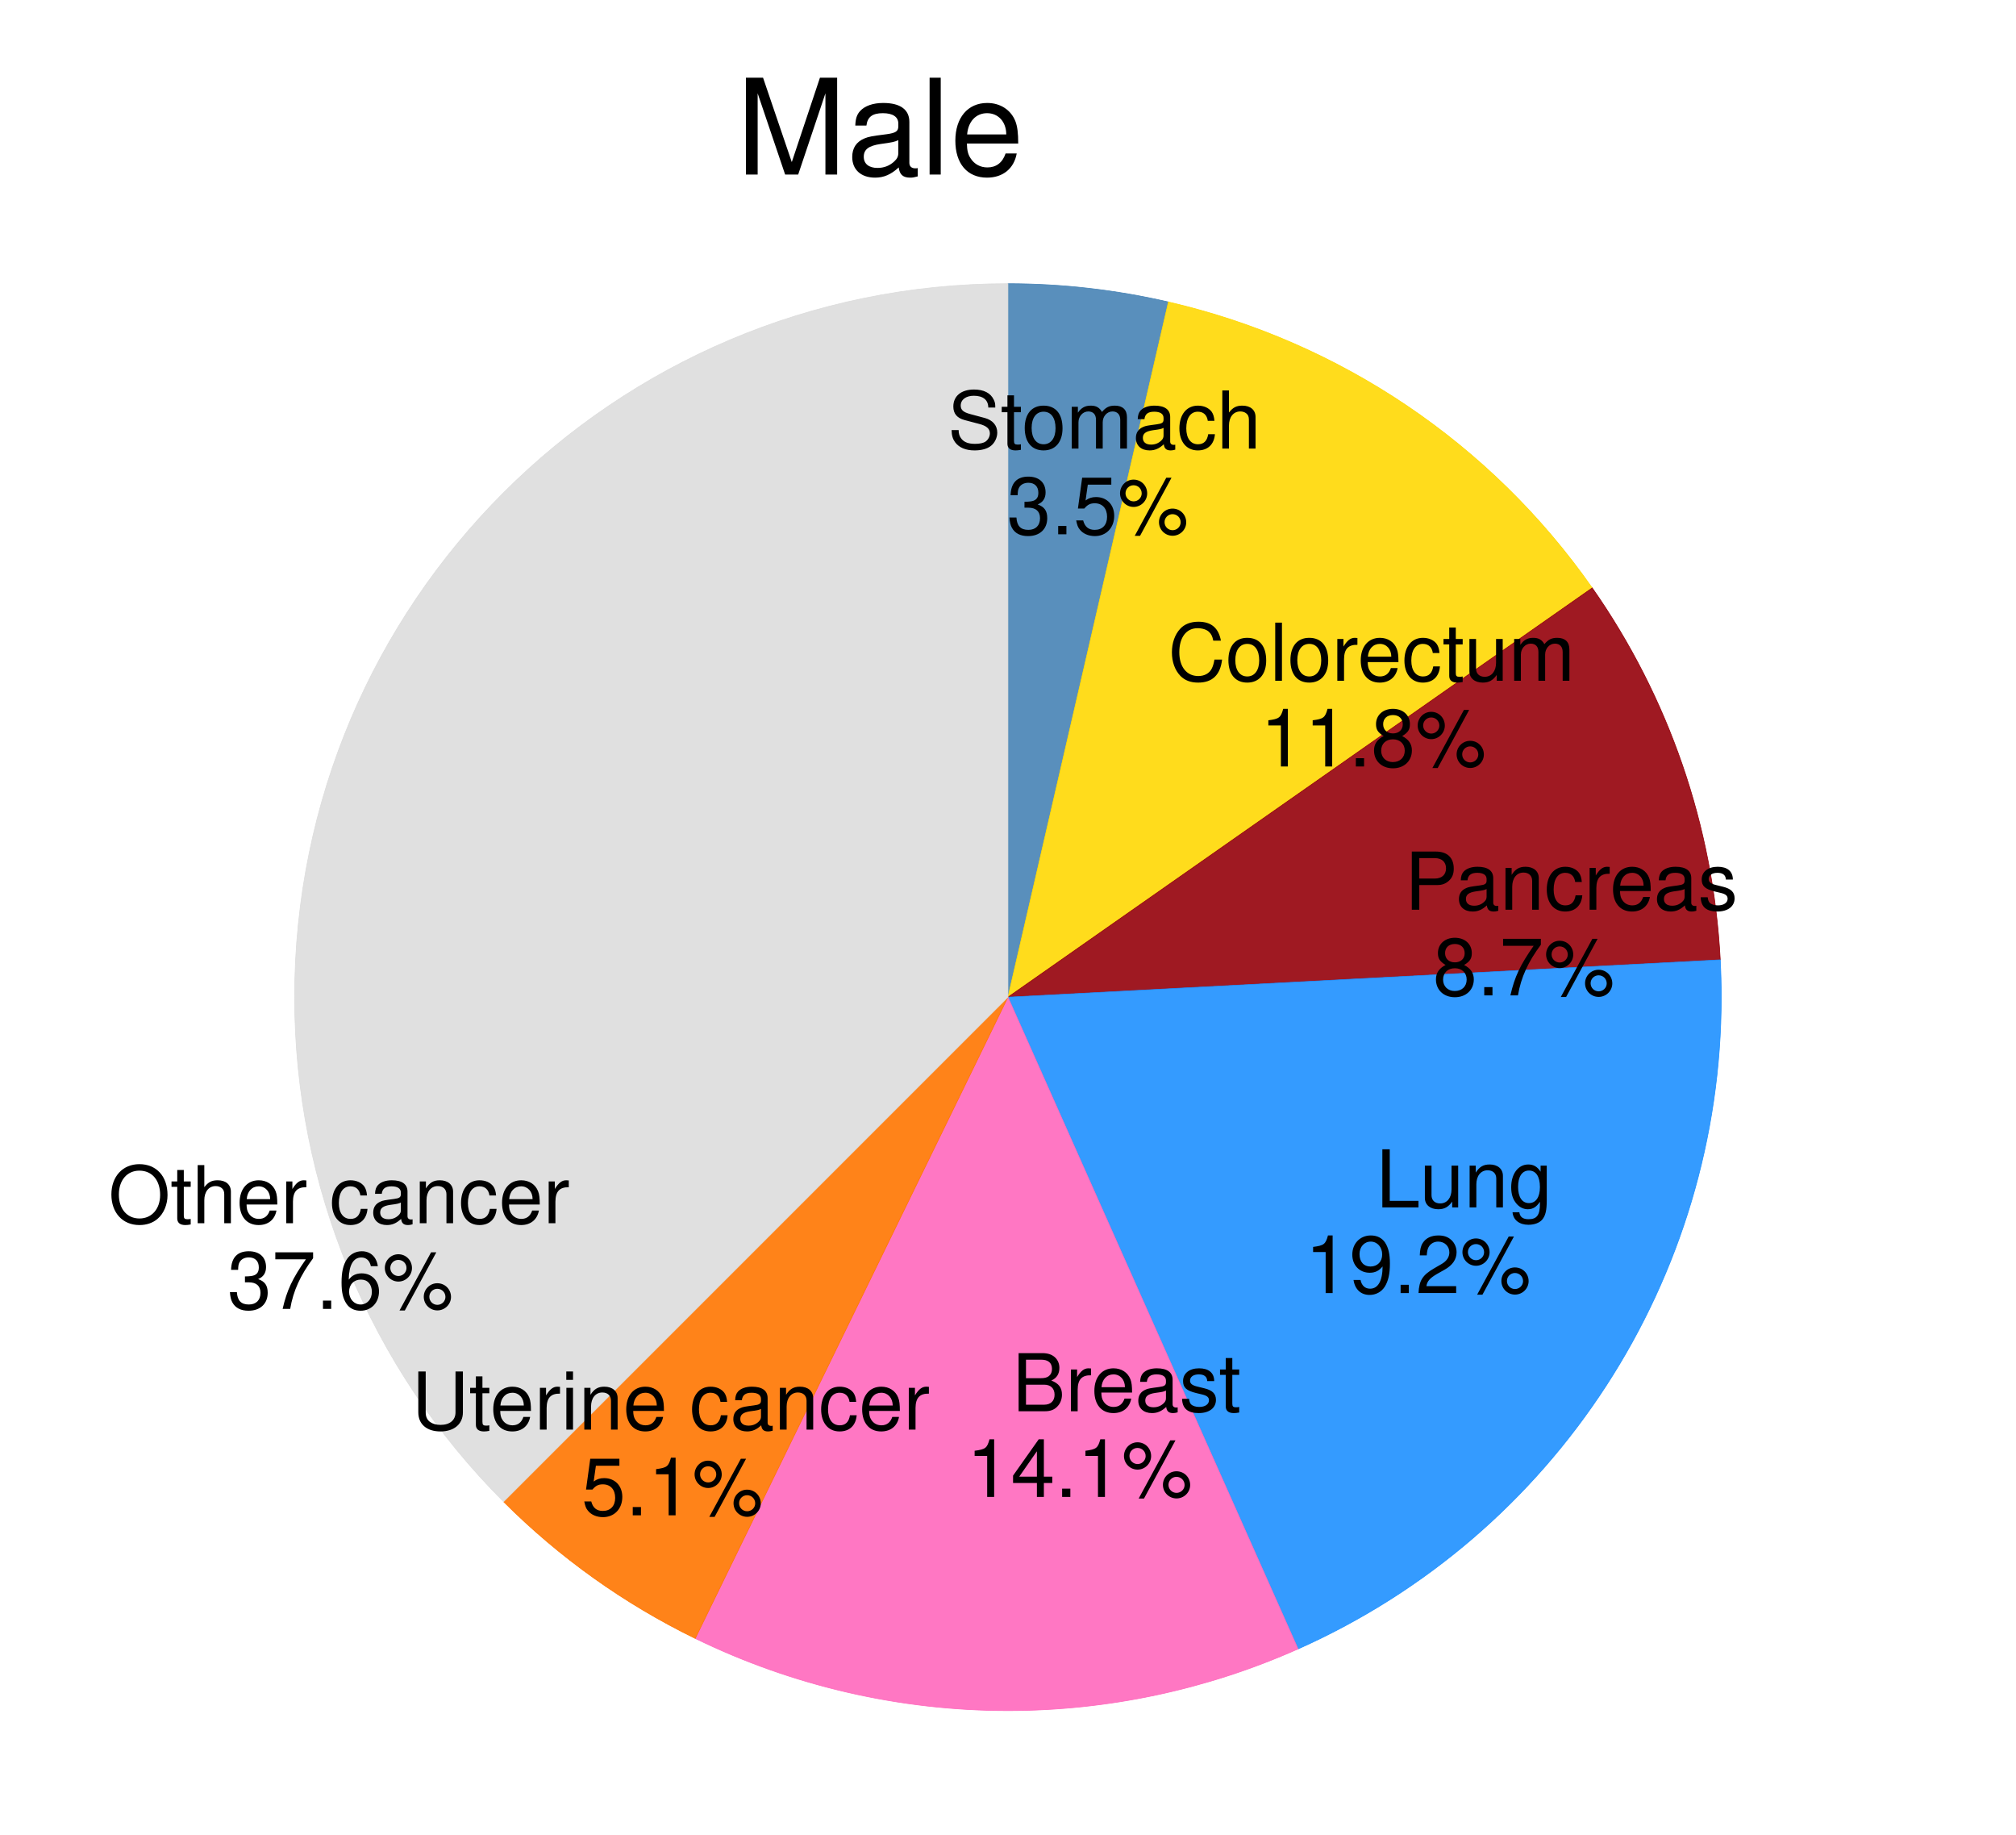
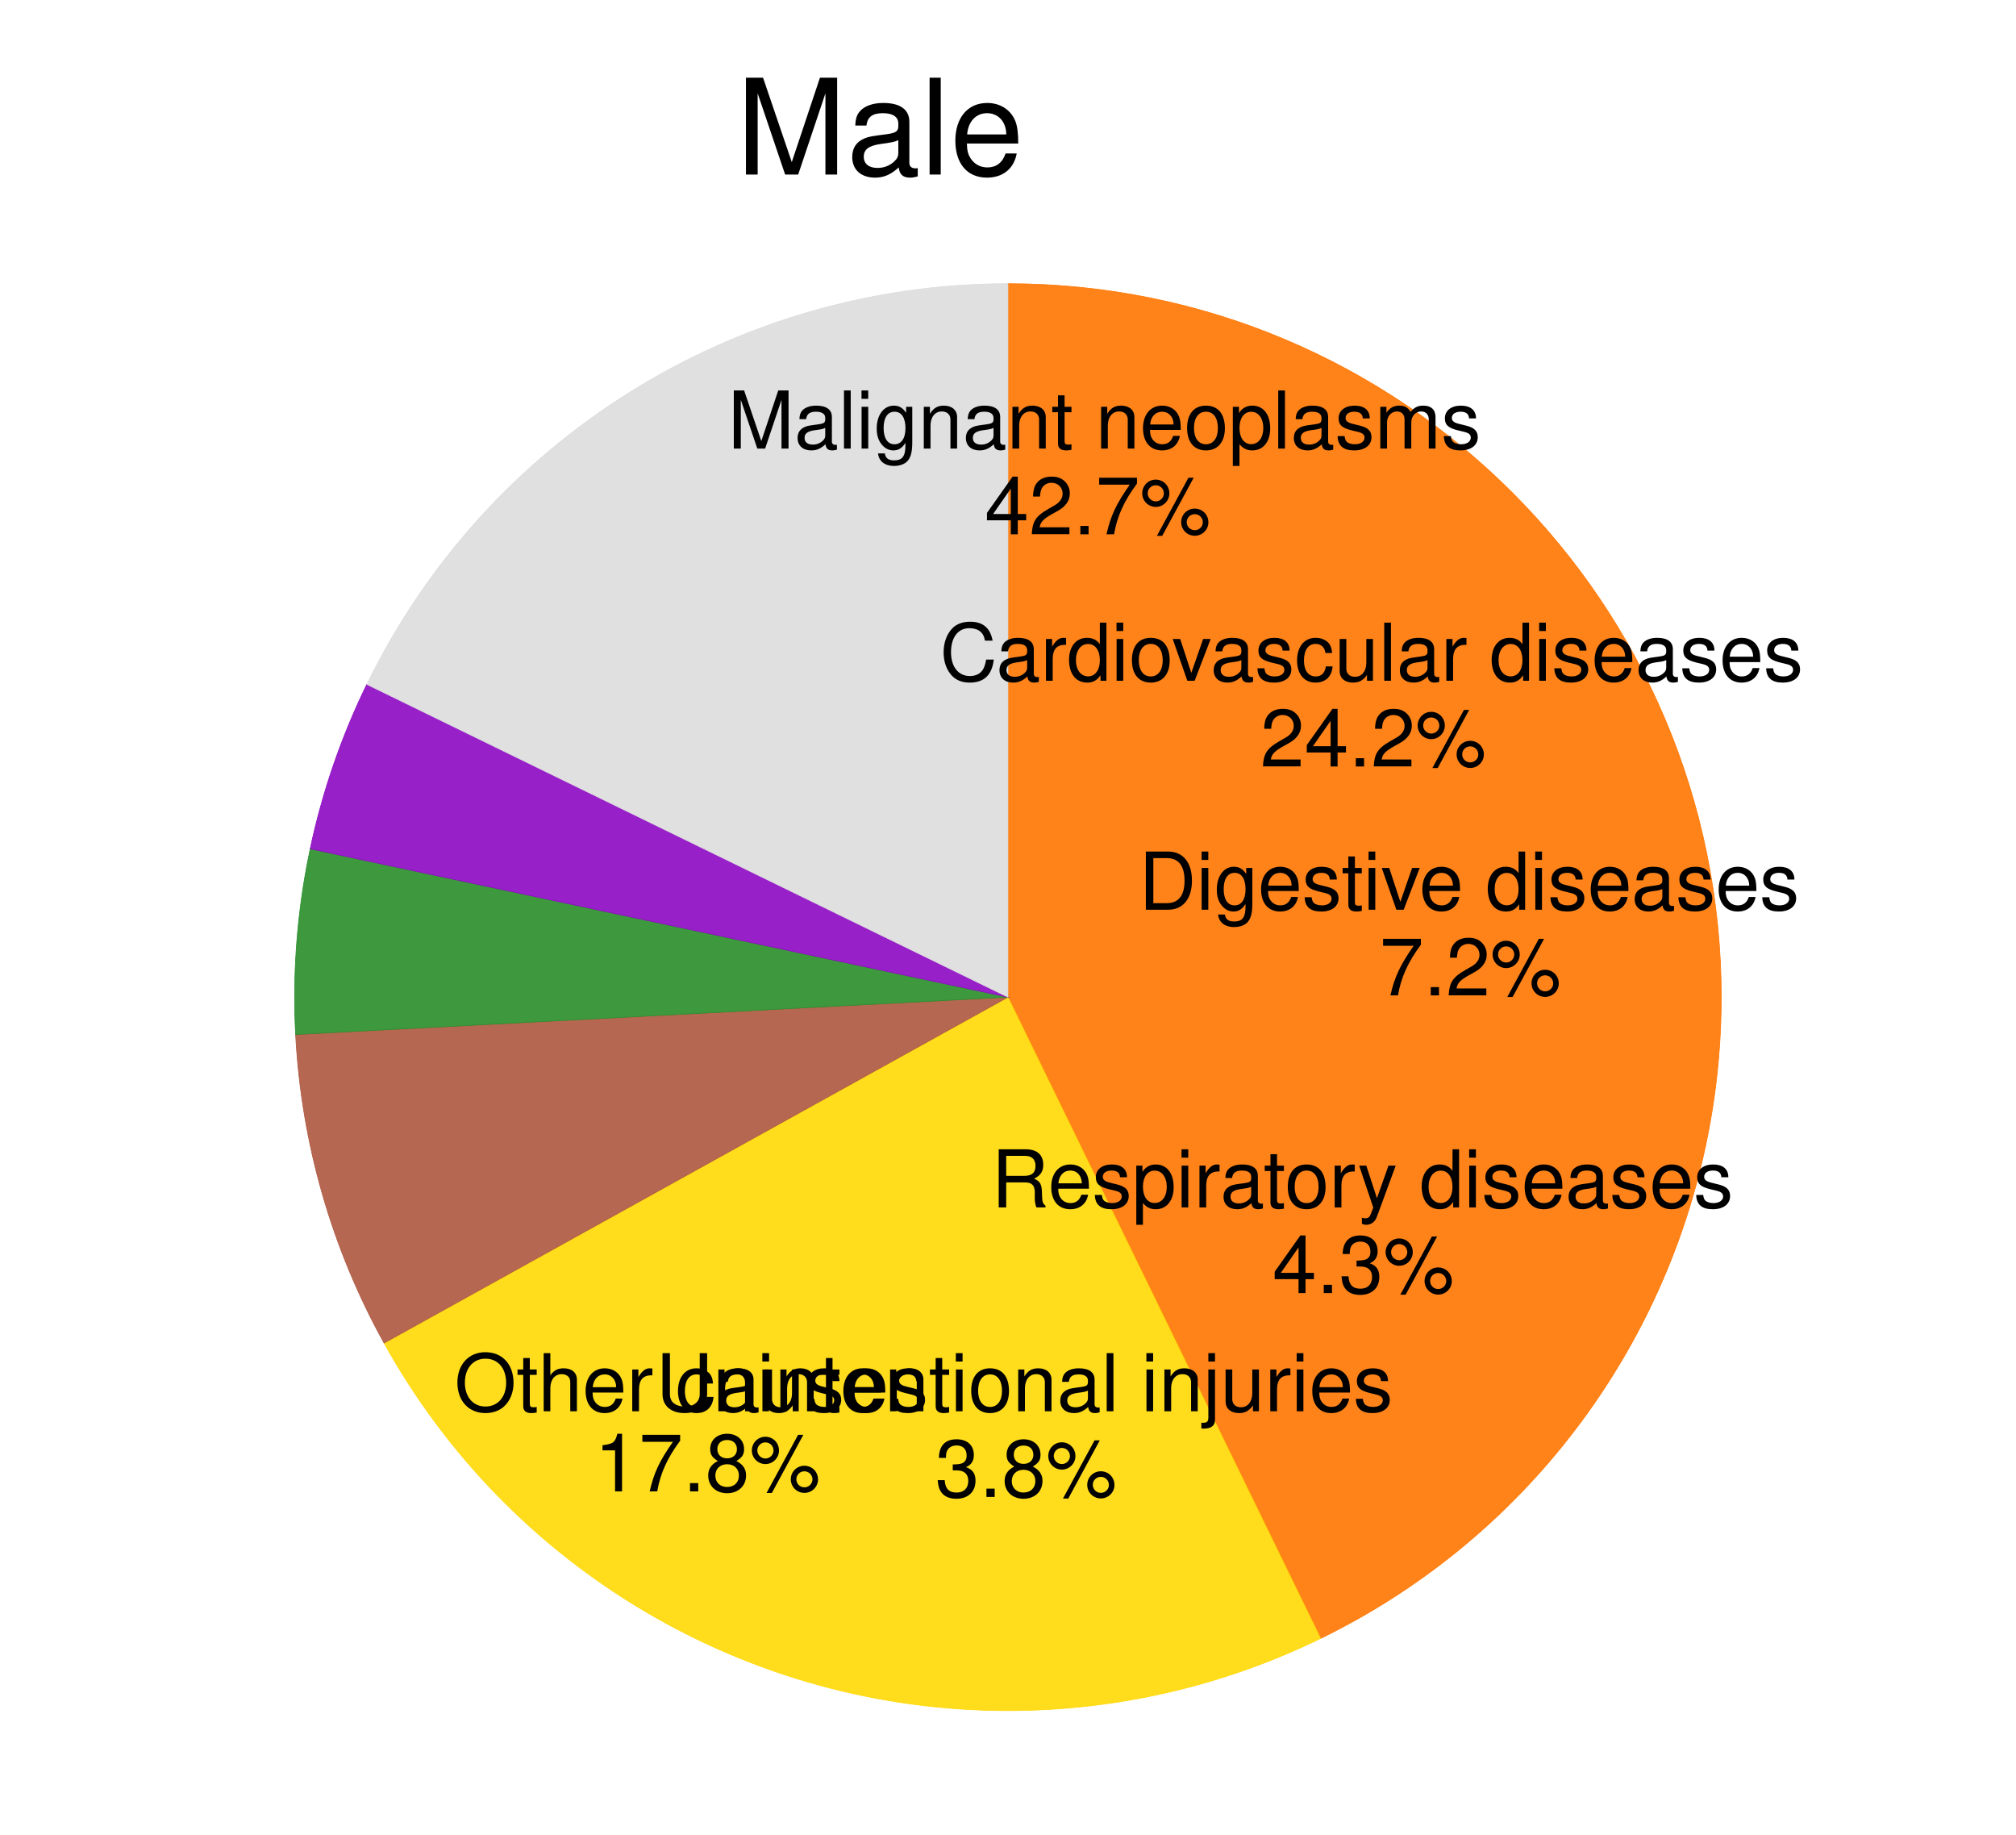
<svg xmlns="http://www.w3.org/2000/svg" version="1.1" id="svg2" xml:space="preserve" width="505.74" height="460.181" viewBox="0 0 505.74 460.181">
  <defs id="defs6">









































</defs>
  <g transform="matrix(0.1333333,0,0,-0.1333333,-11.12994,442.0842)" id="g12">
-     <path id="path16" style="fill:#598fbc;fill-opacity:1;fill-rule:nonzero;stroke:none" d="m 1979.88,1439.95 301.9,1307.68 c -99.01,22.85 -200.3,34.39 -301.9,34.39" />
-     <path id="path18" style="fill:none;stroke:#4783b5;stroke-width:1.2;stroke-linecap:butt;stroke-linejoin:miter;stroke-miterlimit:10;stroke-dasharray:none;stroke-opacity:1" d="m 1979.88,1439.95 301.9,1307.68 c -99.01,22.85 -200.3,34.39 -301.9,34.39 z" />
-     <path id="path20" style="fill:#ffdc1c;fill-opacity:1;fill-rule:nonzero;stroke:none" d="m 1979.88,1439.95 1099.35,769.78 c -190.22,271.68 -474.3,463.29 -797.45,537.9" />
-     <path id="path22" style="fill:none;stroke:#ffd803;stroke-width:1.2;stroke-linecap:butt;stroke-linejoin:miter;stroke-miterlimit:10;stroke-dasharray:none;stroke-opacity:1" d="m 1979.88,1439.95 1099.35,769.78 c -190.22,271.68 -474.3,463.29 -797.45,537.9 z" />
-     <path id="path24" style="fill:#9f1922;fill-opacity:1;fill-rule:nonzero;stroke:none" d="m 1979.88,1439.95 1340.23,70.25 c -13.16,251.14 -96.63,493.53 -240.88,699.53" />
-     <path id="path26" style="fill:none;stroke:#940009;stroke-width:1.2;stroke-linecap:butt;stroke-linejoin:miter;stroke-miterlimit:10;stroke-dasharray:none;stroke-opacity:1" d="m 1979.88,1439.95 1340.23,70.25 c -13.16,251.14 -96.63,493.53 -240.88,699.53 z" />
-     <path id="path28" style="fill:#349bff;fill-opacity:1;fill-rule:nonzero;stroke:none" d="M 1979.88,1439.95 2525.75,213.914 c 484.22,215.59 796.2,695.992 796.2,1226.036 0,23.43 -0.62,46.85 -1.84,70.25" />
-     <path id="path30" style="fill:none;stroke:#1e90ff;stroke-width:1.2;stroke-linecap:butt;stroke-linejoin:miter;stroke-miterlimit:10;stroke-dasharray:none;stroke-opacity:1" d="M 1979.88,1439.95 2525.75,213.914 c 484.22,215.59 796.2,695.992 796.2,1226.036 0,23.43 -0.62,46.85 -1.84,70.25 z" />
-     <path id="path32" style="fill:#ff77c3;fill-opacity:1;fill-rule:nonzero;stroke:none" d="M 1979.88,1439.95 1391.55,233.711 C 1574.8,144.34 1776,97.887 1979.88,97.887 c 188.07,0 374.05,39.531 545.87,116.027" />
-     <path id="path34" style="fill:none;stroke:#ff68bc;stroke-width:1.2;stroke-linecap:butt;stroke-linejoin:miter;stroke-miterlimit:10;stroke-dasharray:none;stroke-opacity:1" d="M 1979.88,1439.95 1391.55,233.711 C 1574.8,144.34 1776,97.887 1979.88,97.887 c 188.07,0 374.05,39.531 545.87,116.027 z" />
-     <path id="path36" style="fill:#ff8319;fill-opacity:1;fill-rule:nonzero;stroke:none" d="M 1979.88,1439.95 1030.89,490.969 c 105.14,-105.137 227.02,-192.078 360.66,-257.258" />
-     <path id="path38" style="fill:none;stroke:#ff7500;stroke-width:1.2;stroke-linecap:butt;stroke-linejoin:miter;stroke-miterlimit:10;stroke-dasharray:none;stroke-opacity:1" d="M 1979.88,1439.95 1030.89,490.969 c 105.14,-105.137 227.02,-192.078 360.66,-257.258 z" />
-     <path id="path40" style="fill:#e0e0e0;fill-opacity:1;fill-rule:nonzero;stroke:none" d="m 1979.88,1439.95 v 1342.07 c -741.21,0 -1342.071,-600.86 -1342.071,-1342.07 0,-355.93 141.398,-697.298 393.081,-948.981" />
-     <path id="path42" style="fill:none;stroke:#dcdcdc;stroke-width:1.2;stroke-linecap:butt;stroke-linejoin:miter;stroke-miterlimit:10;stroke-dasharray:none;stroke-opacity:1" d="m 1979.88,1439.95 v 1342.07 c -741.21,0 -1342.071,-600.86 -1342.071,-1342.07 0,-355.93 141.398,-697.298 393.081,-948.981 z" />
+     <path id="path16" style="fill:#ff8319;fill-opacity:1;fill-rule:nonzero;stroke:none" d="M 1979.88,1439.95 2568.2,233.711 c 461.18,224.93 753.75,693.137 753.75,1206.239 0,741.21 -600.87,1342.07 -1342.07,1342.07" />
+     <path id="path18" style="fill:none;stroke:#ff7500;stroke-width:1.2;stroke-linecap:butt;stroke-linejoin:miter;stroke-miterlimit:10;stroke-dasharray:none;stroke-opacity:1" d="M 1979.88,1439.95 2568.2,233.711 c 461.18,224.93 753.75,693.137 753.75,1206.239 0,741.21 -600.87,1342.07 -1342.07,1342.07 z" />
+     <path id="path20" style="fill:#ffdc1c;fill-opacity:1;fill-rule:nonzero;stroke:none" d="M 1979.88,1439.95 806.078,789.309 C 1042.59,362.625 1492.02,97.887 1979.88,97.887 c 203.87,0 405.08,46.453 588.32,135.824" />
+     <path id="path22" style="fill:none;stroke:#ffd803;stroke-width:1.2;stroke-linecap:butt;stroke-linejoin:miter;stroke-miterlimit:10;stroke-dasharray:none;stroke-opacity:1" d="M 1979.88,1439.95 806.078,789.309 C 1042.59,362.625 1492.02,97.887 1979.88,97.887 c 203.87,0 405.08,46.453 588.32,135.824 z" />
+     <path id="path24" style="fill:#b66751;fill-opacity:1;fill-rule:nonzero;stroke:none" d="M 1979.88,1439.95 639.648,1369.71 c 10.668,-203.59 67.59,-402.089 166.43,-580.401" />
+     <path id="path26" style="fill:none;stroke:#ae563e;stroke-width:1.2;stroke-linecap:butt;stroke-linejoin:miter;stroke-miterlimit:10;stroke-dasharray:none;stroke-opacity:1" d="M 1979.88,1439.95 639.648,1369.71 c 10.668,-203.59 67.59,-402.089 166.43,-580.401 z" />
+     <path id="path28" style="fill:#3d983e;fill-opacity:1;fill-rule:nonzero;stroke:none" d="M 1979.88,1439.95 667.137,1718.99 c -19.496,-91.73 -29.328,-185.26 -29.328,-279.04 0,-23.42 0.617,-46.84 1.839,-70.24" />
+     <path id="path30" style="fill:none;stroke:#278d29;stroke-width:1.2;stroke-linecap:butt;stroke-linejoin:miter;stroke-miterlimit:10;stroke-dasharray:none;stroke-opacity:1" d="M 1979.88,1439.95 667.137,1718.99 c -19.496,-91.73 -29.328,-185.26 -29.328,-279.04 0,-23.42 0.617,-46.84 1.839,-70.24 z" />
+     <path id="path32" style="fill:#9820c8;fill-opacity:1;fill-rule:nonzero;stroke:none" d="M 1979.88,1439.95 773.633,2028.28 c -47.977,-98.37 -83.746,-202.24 -106.496,-309.29" />
+     <path id="path34" style="fill:none;stroke:#8c07c2;stroke-width:1.2;stroke-linecap:butt;stroke-linejoin:miter;stroke-miterlimit:10;stroke-dasharray:none;stroke-opacity:1" d="M 1979.88,1439.95 773.633,2028.28 c -47.977,-98.37 -83.746,-202.24 -106.496,-309.29 z" />
+     <path id="path36" style="fill:#e0e0e0;fill-opacity:1;fill-rule:nonzero;stroke:none" d="m 1979.88,1439.95 v 1342.07 c -513.11,0 -981.317,-292.56 -1206.247,-753.74" />
+     <path id="path38" style="fill:none;stroke:#dcdcdc;stroke-width:1.2;stroke-linecap:butt;stroke-linejoin:miter;stroke-miterlimit:10;stroke-dasharray:none;stroke-opacity:1" d="m 1979.88,1439.95 v 1342.07 c -513.11,0 -981.317,-292.56 -1206.247,-753.74 z" />
  </g>
  <g id="g10" transform="matrix(1.333333,0,0,-1.333333,-11.12994,442.0842)">
-     <g id="g235" style="">
+     <g id="g235">
      <text transform="scale(1,-1)" id="text1060" y="-298.729" x="198.232" style="color:#000000;font-style:normal;font-variant:normal;font-weight:normal;font-stretch:normal;font-size:25px;line-height:1;font-family:Helvetica;-inkscape-font-specification:Helvetica;font-variant-ligatures:normal;font-variant-position:normal;font-variant-caps:normal;font-variant-numeric:normal;font-variant-alternates:normal;font-feature-settings:normal;text-indent:0;text-align:center;text-decoration:none;text-decoration-line:none;text-decoration-style:solid;text-decoration-color:#000000;letter-spacing:normal;word-spacing:normal;text-transform:none;writing-mode:lr-tb;direction:ltr;text-orientation:mixed;dominant-baseline:auto;baseline-shift:baseline;text-anchor:middle;white-space:normal;shape-padding:0;clip-rule:nonzero;display:inline;overflow:visible;visibility:visible;opacity:1;isolation:auto;mix-blend-mode:normal;color-interpolation:sRGB;color-interpolation-filters:linearRGB;solid-color:#000000;solid-opacity:1;vector-effect:none;fill:#000000;fill-opacity:1;fill-rule:nonzero;stroke:none;stroke-width:1;stroke-linecap:butt;stroke-linejoin:miter;stroke-miterlimit:4;stroke-dasharray:none;stroke-dashoffset:0;stroke-opacity:1;color-rendering:auto;image-rendering:auto;shape-rendering:auto;text-rendering:auto;enable-background:accumulate" xml:space="preserve">
        <tspan style="font-size:25px;text-align:center;text-anchor:middle;stroke-width:1" y="-298.729" x="198.232" id="tspan1058">Male</tspan>
      </text>
      <text transform="scale(1,-1)" id="text866" y="-231.066" x="229.478" style="color:#000000;font-style:normal;font-variant:normal;font-weight:normal;font-stretch:normal;font-size:15px;line-height:normal;font-family:Helvetica;-inkscape-font-specification:Helvetica;font-variant-ligatures:normal;font-variant-position:normal;font-variant-caps:normal;font-variant-numeric:normal;font-variant-alternates:normal;font-feature-settings:normal;text-indent:0;text-align:center;text-decoration:none;text-decoration-line:none;text-decoration-style:solid;text-decoration-color:#000000;letter-spacing:normal;word-spacing:normal;text-transform:none;writing-mode:lr-tb;direction:ltr;text-orientation:mixed;dominant-baseline:auto;baseline-shift:baseline;text-anchor:middle;white-space:normal;shape-padding:0;clip-rule:nonzero;display:inline;overflow:visible;visibility:visible;opacity:1;isolation:auto;mix-blend-mode:normal;color-interpolation:sRGB;color-interpolation-filters:linearRGB;solid-color:#000000;solid-opacity:1;vector-effect:none;fill:#000000;fill-opacity:1;fill-rule:nonzero;stroke:none;stroke-width:1;stroke-linecap:butt;stroke-linejoin:miter;stroke-miterlimit:4;stroke-dasharray:none;stroke-dashoffset:0;stroke-opacity:1;color-rendering:auto;image-rendering:auto;shape-rendering:auto;text-rendering:auto;enable-background:accumulate" xml:space="preserve">
-         <tspan style="font-style:normal;font-variant:normal;font-weight:normal;font-stretch:normal;font-size:15px;line-height:normal;font-family:Helvetica;-inkscape-font-specification:Helvetica;font-variant-ligatures:normal;font-variant-position:normal;font-variant-caps:normal;font-variant-numeric:normal;font-variant-alternates:normal;font-feature-settings:normal;text-indent:0;text-align:center;text-decoration:none;text-decoration-line:none;text-decoration-style:solid;text-decoration-color:#000000;letter-spacing:normal;word-spacing:normal;text-transform:none;writing-mode:lr-tb;direction:ltr;text-orientation:mixed;dominant-baseline:auto;baseline-shift:baseline;text-anchor:middle;white-space:normal;shape-padding:0;vector-effect:none;fill:#000000;fill-opacity:1;stroke:none;stroke-width:1;stroke-linecap:butt;stroke-linejoin:miter;stroke-miterlimit:4;stroke-dasharray:none;stroke-dashoffset:0;stroke-opacity:1" y="-231.066" x="229.478" id="tspan864">3.5%</tspan>
+         <tspan style="font-style:normal;font-variant:normal;font-weight:normal;font-stretch:normal;font-size:15px;line-height:normal;font-family:Helvetica;-inkscape-font-specification:Helvetica;font-variant-ligatures:normal;font-variant-position:normal;font-variant-caps:normal;font-variant-numeric:normal;font-variant-alternates:normal;font-feature-settings:normal;text-indent:0;text-align:center;text-decoration:none;text-decoration-line:none;text-decoration-style:solid;text-decoration-color:#000000;letter-spacing:normal;word-spacing:normal;text-transform:none;writing-mode:lr-tb;direction:ltr;text-orientation:mixed;dominant-baseline:auto;baseline-shift:baseline;text-anchor:middle;white-space:normal;shape-padding:0;vector-effect:none;fill:#000000;fill-opacity:1;stroke:none;stroke-width:1;stroke-linecap:butt;stroke-linejoin:miter;stroke-miterlimit:4;stroke-dasharray:none;stroke-dashoffset:0;stroke-opacity:1" y="-231.066" x="229.478" id="tspan864">42.7%</tspan>
      </text>
      <text transform="scale(1,-1)" id="text896" y="-247.184" x="230.737" style="color:#000000;font-style:normal;font-variant:normal;font-weight:normal;font-stretch:normal;font-size:15px;line-height:1;font-family:Helvetica;-inkscape-font-specification:Helvetica;font-variant-ligatures:normal;font-variant-position:normal;font-variant-caps:normal;font-variant-numeric:normal;font-variant-alternates:normal;font-feature-settings:normal;text-indent:0;text-align:center;text-decoration:none;text-decoration-line:none;text-decoration-style:solid;text-decoration-color:#000000;letter-spacing:normal;word-spacing:normal;text-transform:none;writing-mode:lr-tb;direction:ltr;text-orientation:mixed;dominant-baseline:auto;baseline-shift:baseline;text-anchor:middle;white-space:normal;shape-padding:0;clip-rule:nonzero;display:inline;overflow:visible;visibility:visible;opacity:1;isolation:auto;mix-blend-mode:normal;color-interpolation:sRGB;color-interpolation-filters:linearRGB;solid-color:#000000;solid-opacity:1;vector-effect:none;fill:#000000;fill-opacity:1;fill-rule:nonzero;stroke:none;stroke-width:1;stroke-linecap:butt;stroke-linejoin:miter;stroke-miterlimit:4;stroke-dasharray:none;stroke-dashoffset:0;stroke-opacity:1;color-rendering:auto;image-rendering:auto;shape-rendering:auto;text-rendering:auto;enable-background:accumulate" xml:space="preserve">
-         <tspan id="tspan898" style="line-height:1;text-align:center;text-anchor:middle;stroke-width:1" y="-247.184" x="230.737">Stomach</tspan>
+         <tspan id="tspan898" style="line-height:1;text-align:center;text-anchor:middle;stroke-width:1" y="-247.184" x="230.737">Malignant neoplasms</tspan>
      </text>
      <text transform="scale(1,-1)" id="text866-0" y="-187.386" x="281.309" style="color:#000000;font-style:normal;font-variant:normal;font-weight:normal;font-stretch:normal;font-size:15px;line-height:normal;font-family:Helvetica;-inkscape-font-specification:Helvetica;font-variant-ligatures:normal;font-variant-position:normal;font-variant-caps:normal;font-variant-numeric:normal;font-variant-alternates:normal;font-feature-settings:normal;text-indent:0;text-align:center;text-decoration:none;text-decoration-line:none;text-decoration-style:solid;text-decoration-color:#000000;letter-spacing:normal;word-spacing:normal;text-transform:none;writing-mode:lr-tb;direction:ltr;text-orientation:mixed;dominant-baseline:auto;baseline-shift:baseline;text-anchor:middle;white-space:normal;shape-padding:0;clip-rule:nonzero;display:inline;overflow:visible;visibility:visible;opacity:1;isolation:auto;mix-blend-mode:normal;color-interpolation:sRGB;color-interpolation-filters:linearRGB;solid-color:#000000;solid-opacity:1;vector-effect:none;fill:#000000;fill-opacity:1;fill-rule:nonzero;stroke:none;stroke-width:1;stroke-linecap:butt;stroke-linejoin:miter;stroke-miterlimit:4;stroke-dasharray:none;stroke-dashoffset:0;stroke-opacity:1;color-rendering:auto;image-rendering:auto;shape-rendering:auto;text-rendering:auto;enable-background:accumulate" xml:space="preserve">
-         <tspan style="font-style:normal;font-variant:normal;font-weight:normal;font-stretch:normal;font-size:15px;line-height:normal;font-family:Helvetica;-inkscape-font-specification:Helvetica;font-variant-ligatures:normal;font-variant-position:normal;font-variant-caps:normal;font-variant-numeric:normal;font-variant-alternates:normal;font-feature-settings:normal;text-indent:0;text-align:center;text-decoration:none;text-decoration-line:none;text-decoration-style:solid;text-decoration-color:#000000;letter-spacing:normal;word-spacing:normal;text-transform:none;writing-mode:lr-tb;direction:ltr;text-orientation:mixed;dominant-baseline:auto;baseline-shift:baseline;text-anchor:middle;white-space:normal;shape-padding:0;vector-effect:none;fill:#000000;fill-opacity:1;stroke:none;stroke-width:1;stroke-linecap:butt;stroke-linejoin:miter;stroke-miterlimit:4;stroke-dasharray:none;stroke-dashoffset:0;stroke-opacity:1" y="-187.386" x="281.309" id="tspan864-4">11.8%</tspan>
+         <tspan style="font-style:normal;font-variant:normal;font-weight:normal;font-stretch:normal;font-size:15px;line-height:normal;font-family:Helvetica;-inkscape-font-specification:Helvetica;font-variant-ligatures:normal;font-variant-position:normal;font-variant-caps:normal;font-variant-numeric:normal;font-variant-alternates:normal;font-feature-settings:normal;text-indent:0;text-align:center;text-decoration:none;text-decoration-line:none;text-decoration-style:solid;text-decoration-color:#000000;letter-spacing:normal;word-spacing:normal;text-transform:none;writing-mode:lr-tb;direction:ltr;text-orientation:mixed;dominant-baseline:auto;baseline-shift:baseline;text-anchor:middle;white-space:normal;shape-padding:0;vector-effect:none;fill:#000000;fill-opacity:1;stroke:none;stroke-width:1;stroke-linecap:butt;stroke-linejoin:miter;stroke-miterlimit:4;stroke-dasharray:none;stroke-dashoffset:0;stroke-opacity:1" y="-187.386" x="281.309" id="tspan864-4">24.2%</tspan>
      </text>
      <text transform="scale(1,-1)" id="text896-5" y="-203.505" x="280.997" style="color:#000000;font-style:normal;font-variant:normal;font-weight:normal;font-stretch:normal;font-size:15px;line-height:1;font-family:Helvetica;-inkscape-font-specification:Helvetica;font-variant-ligatures:normal;font-variant-position:normal;font-variant-caps:normal;font-variant-numeric:normal;font-variant-alternates:normal;font-feature-settings:normal;text-indent:0;text-align:center;text-decoration:none;text-decoration-line:none;text-decoration-style:solid;text-decoration-color:#000000;letter-spacing:normal;word-spacing:normal;text-transform:none;writing-mode:lr-tb;direction:ltr;text-orientation:mixed;dominant-baseline:auto;baseline-shift:baseline;text-anchor:middle;white-space:normal;shape-padding:0;clip-rule:nonzero;display:inline;overflow:visible;visibility:visible;opacity:1;isolation:auto;mix-blend-mode:normal;color-interpolation:sRGB;color-interpolation-filters:linearRGB;solid-color:#000000;solid-opacity:1;vector-effect:none;fill:#000000;fill-opacity:1;fill-rule:nonzero;stroke:none;stroke-width:1;stroke-linecap:butt;stroke-linejoin:miter;stroke-miterlimit:4;stroke-dasharray:none;stroke-dashoffset:0;stroke-opacity:1;color-rendering:auto;image-rendering:auto;shape-rendering:auto;text-rendering:auto;enable-background:accumulate" xml:space="preserve">
-         <tspan id="tspan898-5" style="line-height:1;text-align:center;text-anchor:middle;stroke-width:1" y="-203.505" x="280.997">Colorectum</tspan>
+         <tspan id="tspan898-5" style="line-height:1;text-align:center;text-anchor:middle;stroke-width:1" y="-203.505" x="280.997">Cardiovascular diseases</tspan>
      </text>
      <text transform="scale(1,-1)" id="text866-7" y="-144.325" x="299.575" style="color:#000000;font-style:normal;font-variant:normal;font-weight:normal;font-stretch:normal;font-size:15px;line-height:normal;font-family:Helvetica;-inkscape-font-specification:Helvetica;font-variant-ligatures:normal;font-variant-position:normal;font-variant-caps:normal;font-variant-numeric:normal;font-variant-alternates:normal;font-feature-settings:normal;text-indent:0;text-align:center;text-decoration:none;text-decoration-line:none;text-decoration-style:solid;text-decoration-color:#000000;letter-spacing:normal;word-spacing:normal;text-transform:none;writing-mode:lr-tb;direction:ltr;text-orientation:mixed;dominant-baseline:auto;baseline-shift:baseline;text-anchor:middle;white-space:normal;shape-padding:0;clip-rule:nonzero;display:inline;overflow:visible;visibility:visible;opacity:1;isolation:auto;mix-blend-mode:normal;color-interpolation:sRGB;color-interpolation-filters:linearRGB;solid-color:#000000;solid-opacity:1;vector-effect:none;fill:#000000;fill-opacity:1;fill-rule:nonzero;stroke:none;stroke-width:1;stroke-linecap:butt;stroke-linejoin:miter;stroke-miterlimit:4;stroke-dasharray:none;stroke-dashoffset:0;stroke-opacity:1;color-rendering:auto;image-rendering:auto;shape-rendering:auto;text-rendering:auto;enable-background:accumulate" xml:space="preserve">
-         <tspan style="font-style:normal;font-variant:normal;font-weight:normal;font-stretch:normal;font-size:15px;line-height:normal;font-family:Helvetica;-inkscape-font-specification:Helvetica;font-variant-ligatures:normal;font-variant-position:normal;font-variant-caps:normal;font-variant-numeric:normal;font-variant-alternates:normal;font-feature-settings:normal;text-indent:0;text-align:center;text-decoration:none;text-decoration-line:none;text-decoration-style:solid;text-decoration-color:#000000;letter-spacing:normal;word-spacing:normal;text-transform:none;writing-mode:lr-tb;direction:ltr;text-orientation:mixed;dominant-baseline:auto;baseline-shift:baseline;text-anchor:middle;white-space:normal;shape-padding:0;vector-effect:none;fill:#000000;fill-opacity:1;stroke:none;stroke-width:1;stroke-linecap:butt;stroke-linejoin:miter;stroke-miterlimit:4;stroke-dasharray:none;stroke-dashoffset:0;stroke-opacity:1" y="-144.325" x="309.642" id="tspan864-3">8.7%</tspan>
+         <tspan style="font-style:normal;font-variant:normal;font-weight:normal;font-stretch:normal;font-size:15px;line-height:normal;font-family:Helvetica;-inkscape-font-specification:Helvetica;font-variant-ligatures:normal;font-variant-position:normal;font-variant-caps:normal;font-variant-numeric:normal;font-variant-alternates:normal;font-feature-settings:normal;text-indent:0;text-align:center;text-decoration:none;text-decoration-line:none;text-decoration-style:solid;text-decoration-color:#000000;letter-spacing:normal;word-spacing:normal;text-transform:none;writing-mode:lr-tb;direction:ltr;text-orientation:mixed;dominant-baseline:auto;baseline-shift:baseline;text-anchor:middle;white-space:normal;shape-padding:0;vector-effect:none;fill:#000000;fill-opacity:1;stroke:none;stroke-width:1;stroke-linecap:butt;stroke-linejoin:miter;stroke-miterlimit:4;stroke-dasharray:none;stroke-dashoffset:0;stroke-opacity:1" y="-144.325" x="299.575" id="tspan864-3">7.2%</tspan>
      </text>
-       <text transform="scale(1,-1)" id="text896-8" y="-160.443" x="299.348" style="color:#000000;font-style:normal;font-variant:normal;font-weight:normal;font-stretch:normal;font-size:15px;line-height:1;font-family:Helvetica;-inkscape-font-specification:Helvetica;font-variant-ligatures:normal;font-variant-position:normal;font-variant-caps:normal;font-variant-numeric:normal;font-variant-alternates:normal;font-feature-settings:normal;text-indent:0;text-align:center;text-decoration:none;text-decoration-line:none;text-decoration-style:solid;text-decoration-color:#000000;letter-spacing:normal;word-spacing:normal;text-transform:none;writing-mode:lr-tb;direction:ltr;text-orientation:mixed;dominant-baseline:auto;baseline-shift:baseline;text-anchor:middle;white-space:normal;shape-padding:0;clip-rule:nonzero;display:inline;overflow:visible;visibility:visible;opacity:1;isolation:auto;mix-blend-mode:normal;color-interpolation:sRGB;color-interpolation-filters:linearRGB;solid-color:#000000;solid-opacity:1;vector-effect:none;fill:#000000;fill-opacity:1;fill-rule:nonzero;stroke:none;stroke-width:1;stroke-linecap:butt;stroke-linejoin:miter;stroke-miterlimit:4;stroke-dasharray:none;stroke-dashoffset:0;stroke-opacity:1;color-rendering:auto;image-rendering:auto;shape-rendering:auto;text-rendering:auto;enable-background:accumulate;" xml:space="preserve">
-         <tspan id="tspan898-0" style="line-height:1;text-align:center;text-anchor:middle;stroke-width:1;" y="-160.443" x="318.563">Pancreas</tspan>
+       <text transform="scale(1,-1)" id="text896-8" y="-160.443" x="299.348" style="color:#000000;font-style:normal;font-variant:normal;font-weight:normal;font-stretch:normal;font-size:15px;line-height:1;font-family:Helvetica;-inkscape-font-specification:Helvetica;font-variant-ligatures:normal;font-variant-position:normal;font-variant-caps:normal;font-variant-numeric:normal;font-variant-alternates:normal;font-feature-settings:normal;text-indent:0;text-align:center;text-decoration:none;text-decoration-line:none;text-decoration-style:solid;text-decoration-color:#000000;letter-spacing:normal;word-spacing:normal;text-transform:none;writing-mode:lr-tb;direction:ltr;text-orientation:mixed;dominant-baseline:auto;baseline-shift:baseline;text-anchor:middle;white-space:normal;shape-padding:0;clip-rule:nonzero;display:inline;overflow:visible;visibility:visible;opacity:1;isolation:auto;mix-blend-mode:normal;color-interpolation:sRGB;color-interpolation-filters:linearRGB;solid-color:#000000;solid-opacity:1;vector-effect:none;fill:#000000;fill-opacity:1;fill-rule:nonzero;stroke:none;stroke-width:1;stroke-linecap:butt;stroke-linejoin:miter;stroke-miterlimit:4;stroke-dasharray:none;stroke-dashoffset:0;stroke-opacity:1;color-rendering:auto;image-rendering:auto;shape-rendering:auto;text-rendering:auto;enable-background:accumulate" xml:space="preserve">
+         <tspan id="tspan898-0" style="line-height:1;text-align:center;text-anchor:middle;stroke-width:1" y="-160.443" x="299.348">Digestive diseases</tspan>
      </text>
      <text transform="scale(1,-1)" id="text866-7-9" y="-88.327" x="279.444" style="color:#000000;font-style:normal;font-variant:normal;font-weight:normal;font-stretch:normal;font-size:15px;line-height:normal;font-family:Helvetica;-inkscape-font-specification:Helvetica;font-variant-ligatures:normal;font-variant-position:normal;font-variant-caps:normal;font-variant-numeric:normal;font-variant-alternates:normal;font-feature-settings:normal;text-indent:0;text-align:center;text-decoration:none;text-decoration-line:none;text-decoration-style:solid;text-decoration-color:#000000;letter-spacing:normal;word-spacing:normal;text-transform:none;writing-mode:lr-tb;direction:ltr;text-orientation:mixed;dominant-baseline:auto;baseline-shift:baseline;text-anchor:middle;white-space:normal;shape-padding:0;clip-rule:nonzero;display:inline;overflow:visible;visibility:visible;opacity:1;isolation:auto;mix-blend-mode:normal;color-interpolation:sRGB;color-interpolation-filters:linearRGB;solid-color:#000000;solid-opacity:1;vector-effect:none;fill:#000000;fill-opacity:1;fill-rule:nonzero;stroke:none;stroke-width:1;stroke-linecap:butt;stroke-linejoin:miter;stroke-miterlimit:4;stroke-dasharray:none;stroke-dashoffset:0;stroke-opacity:1;color-rendering:auto;image-rendering:auto;shape-rendering:auto;text-rendering:auto;enable-background:accumulate" xml:space="preserve">
-         <tspan style="font-style:normal;font-variant:normal;font-weight:normal;font-stretch:normal;font-size:15px;line-height:normal;font-family:Helvetica;-inkscape-font-specification:Helvetica;font-variant-ligatures:normal;font-variant-position:normal;font-variant-caps:normal;font-variant-numeric:normal;font-variant-alternates:normal;font-feature-settings:normal;text-indent:0;text-align:center;text-decoration:none;text-decoration-line:none;text-decoration-style:solid;text-decoration-color:#000000;letter-spacing:normal;word-spacing:normal;text-transform:none;writing-mode:lr-tb;direction:ltr;text-orientation:mixed;dominant-baseline:auto;baseline-shift:baseline;text-anchor:middle;white-space:normal;shape-padding:0;vector-effect:none;fill:#000000;fill-opacity:1;stroke:none;stroke-width:1;stroke-linecap:butt;stroke-linejoin:miter;stroke-miterlimit:4;stroke-dasharray:none;stroke-dashoffset:0;stroke-opacity:1" y="-88.327" x="289.731" id="tspan864-3-5">19.2%</tspan>
+         <tspan style="font-style:normal;font-variant:normal;font-weight:normal;font-stretch:normal;font-size:15px;line-height:normal;font-family:Helvetica;-inkscape-font-specification:Helvetica;font-variant-ligatures:normal;font-variant-position:normal;font-variant-caps:normal;font-variant-numeric:normal;font-variant-alternates:normal;font-feature-settings:normal;text-indent:0;text-align:center;text-decoration:none;text-decoration-line:none;text-decoration-style:solid;text-decoration-color:#000000;letter-spacing:normal;word-spacing:normal;text-transform:none;writing-mode:lr-tb;direction:ltr;text-orientation:mixed;dominant-baseline:auto;baseline-shift:baseline;text-anchor:middle;white-space:normal;shape-padding:0;vector-effect:none;fill:#000000;fill-opacity:1;stroke:none;stroke-width:1;stroke-linecap:butt;stroke-linejoin:miter;stroke-miterlimit:4;stroke-dasharray:none;stroke-dashoffset:0;stroke-opacity:1" y="-88.327" x="279.444" id="tspan864-3-5">4.3%</tspan>
      </text>
      <text transform="scale(1,-1)" id="text896-8-1" y="-104.446" x="279.261" style="color:#000000;font-style:normal;font-variant:normal;font-weight:normal;font-stretch:normal;font-size:15px;line-height:1;font-family:Helvetica;-inkscape-font-specification:Helvetica;font-variant-ligatures:normal;font-variant-position:normal;font-variant-caps:normal;font-variant-numeric:normal;font-variant-alternates:normal;font-feature-settings:normal;text-indent:0;text-align:center;text-decoration:none;text-decoration-line:none;text-decoration-style:solid;text-decoration-color:#000000;letter-spacing:normal;word-spacing:normal;text-transform:none;writing-mode:lr-tb;direction:ltr;text-orientation:mixed;dominant-baseline:auto;baseline-shift:baseline;text-anchor:middle;white-space:normal;shape-padding:0;clip-rule:nonzero;display:inline;overflow:visible;visibility:visible;opacity:1;isolation:auto;mix-blend-mode:normal;color-interpolation:sRGB;color-interpolation-filters:linearRGB;solid-color:#000000;solid-opacity:1;vector-effect:none;fill:#000000;fill-opacity:1;fill-rule:nonzero;stroke:none;stroke-width:1;stroke-linecap:butt;stroke-linejoin:miter;stroke-miterlimit:4;stroke-dasharray:none;stroke-dashoffset:0;stroke-opacity:1;color-rendering:auto;image-rendering:auto;shape-rendering:auto;text-rendering:auto;enable-background:accumulate" xml:space="preserve">
-         <tspan id="tspan898-0-8" style="line-height:1;text-align:center;text-anchor:middle;stroke-width:1" y="-104.446" x="298.454">Lung</tspan>
+         <tspan id="tspan898-0-8" style="line-height:1;text-align:center;text-anchor:middle;stroke-width:1" y="-104.446" x="279.261">Respiratory diseases</tspan>
      </text>
-       <text transform="scale(1,-1)" id="text866-7-9-7" y="-49.984" x="215.979" style="color:#000000;font-style:normal;font-variant:normal;font-weight:normal;font-stretch:normal;font-size:15px;line-height:normal;font-family:Helvetica;-inkscape-font-specification:Helvetica;font-variant-ligatures:normal;font-variant-position:normal;font-variant-caps:normal;font-variant-numeric:normal;font-variant-alternates:normal;font-feature-settings:normal;text-indent:0;text-align:center;text-decoration:none;text-decoration-line:none;text-decoration-style:solid;text-decoration-color:#000000;letter-spacing:normal;word-spacing:normal;text-transform:none;writing-mode:lr-tb;direction:ltr;text-orientation:mixed;dominant-baseline:auto;baseline-shift:baseline;text-anchor:middle;white-space:normal;shape-padding:0;clip-rule:nonzero;display:inline;overflow:visible;visibility:visible;opacity:1;isolation:auto;mix-blend-mode:normal;color-interpolation:sRGB;color-interpolation-filters:linearRGB;solid-color:#000000;solid-opacity:1;vector-effect:none;fill:#000000;fill-opacity:1;fill-rule:nonzero;stroke:none;stroke-width:1;stroke-linecap:butt;stroke-linejoin:miter;stroke-miterlimit:4;stroke-dasharray:none;stroke-dashoffset:0;stroke-opacity:1;color-rendering:auto;image-rendering:auto;shape-rendering:auto;text-rendering:auto;enable-background:accumulate;" xml:space="preserve">
-         <tspan style="font-style:normal;font-variant:normal;font-weight:normal;font-stretch:normal;font-size:15px;line-height:normal;font-family:Helvetica;-inkscape-font-specification:Helvetica;font-variant-ligatures:normal;font-variant-position:normal;font-variant-caps:normal;font-variant-numeric:normal;font-variant-alternates:normal;font-feature-settings:normal;text-indent:0;text-align:center;text-decoration:none;text-decoration-line:none;text-decoration-style:solid;text-decoration-color:#000000;letter-spacing:normal;word-spacing:normal;text-transform:none;writing-mode:lr-tb;direction:ltr;text-orientation:mixed;dominant-baseline:auto;baseline-shift:baseline;text-anchor:middle;white-space:normal;shape-padding:0;vector-effect:none;fill:#000000;fill-opacity:1;stroke:none;stroke-width:1;stroke-linecap:butt;stroke-linejoin:miter;stroke-miterlimit:4;stroke-dasharray:none;stroke-dashoffset:0;stroke-opacity:1;" y="-49.984" x="226.05" id="tspan864-3-5-3">14.1%</tspan>
+       <text transform="scale(1,-1)" id="text866-7-9-7" y="-49.984" x="215.979" style="color:#000000;font-style:normal;font-variant:normal;font-weight:normal;font-stretch:normal;font-size:15px;line-height:normal;font-family:Helvetica;-inkscape-font-specification:Helvetica;font-variant-ligatures:normal;font-variant-position:normal;font-variant-caps:normal;font-variant-numeric:normal;font-variant-alternates:normal;font-feature-settings:normal;text-indent:0;text-align:center;text-decoration:none;text-decoration-line:none;text-decoration-style:solid;text-decoration-color:#000000;letter-spacing:normal;word-spacing:normal;text-transform:none;writing-mode:lr-tb;direction:ltr;text-orientation:mixed;dominant-baseline:auto;baseline-shift:baseline;text-anchor:middle;white-space:normal;shape-padding:0;clip-rule:nonzero;display:inline;overflow:visible;visibility:visible;opacity:1;isolation:auto;mix-blend-mode:normal;color-interpolation:sRGB;color-interpolation-filters:linearRGB;solid-color:#000000;solid-opacity:1;vector-effect:none;fill:#000000;fill-opacity:1;fill-rule:nonzero;stroke:none;stroke-width:1;stroke-linecap:butt;stroke-linejoin:miter;stroke-miterlimit:4;stroke-dasharray:none;stroke-dashoffset:0;stroke-opacity:1;color-rendering:auto;image-rendering:auto;shape-rendering:auto;text-rendering:auto;enable-background:accumulate" xml:space="preserve">
+         <tspan style="font-style:normal;font-variant:normal;font-weight:normal;font-stretch:normal;font-size:15px;line-height:normal;font-family:Helvetica;-inkscape-font-specification:Helvetica;font-variant-ligatures:normal;font-variant-position:normal;font-variant-caps:normal;font-variant-numeric:normal;font-variant-alternates:normal;font-feature-settings:normal;text-indent:0;text-align:center;text-decoration:none;text-decoration-line:none;text-decoration-style:solid;text-decoration-color:#000000;letter-spacing:normal;word-spacing:normal;text-transform:none;writing-mode:lr-tb;direction:ltr;text-orientation:mixed;dominant-baseline:auto;baseline-shift:baseline;text-anchor:middle;white-space:normal;shape-padding:0;vector-effect:none;fill:#000000;fill-opacity:1;stroke:none;stroke-width:1;stroke-linecap:butt;stroke-linejoin:miter;stroke-miterlimit:4;stroke-dasharray:none;stroke-dashoffset:0;stroke-opacity:1" y="-49.984" x="215.979" id="tspan864-3-5-3">3.8%</tspan>
      </text>
-       <text transform="scale(1,-1)" id="text896-8-1-9" y="-66.102" x="215.672" style="color:#000000;font-style:normal;font-variant:normal;font-weight:normal;font-stretch:normal;font-size:15px;line-height:1;font-family:Helvetica;-inkscape-font-specification:Helvetica;font-variant-ligatures:normal;font-variant-position:normal;font-variant-caps:normal;font-variant-numeric:normal;font-variant-alternates:normal;font-feature-settings:normal;text-indent:0;text-align:center;text-decoration:none;text-decoration-line:none;text-decoration-style:solid;text-decoration-color:#000000;letter-spacing:normal;word-spacing:normal;text-transform:none;writing-mode:lr-tb;direction:ltr;text-orientation:mixed;dominant-baseline:auto;baseline-shift:baseline;text-anchor:middle;white-space:normal;shape-padding:0;clip-rule:nonzero;display:inline;overflow:visible;visibility:visible;opacity:1;isolation:auto;mix-blend-mode:normal;color-interpolation:sRGB;color-interpolation-filters:linearRGB;solid-color:#000000;solid-opacity:1;vector-effect:none;fill:#000000;fill-opacity:1;fill-rule:nonzero;stroke:none;stroke-width:1;stroke-linecap:butt;stroke-linejoin:miter;stroke-miterlimit:4;stroke-dasharray:none;stroke-dashoffset:0;stroke-opacity:1;color-rendering:auto;image-rendering:auto;shape-rendering:auto;text-rendering:auto;enable-background:accumulate;" xml:space="preserve">
-         <tspan id="tspan898-0-8-4" style="line-height:1;text-align:center;text-anchor:middle;stroke-width:1;" y="-66.102" x="234.927">Breast</tspan>
+       <text transform="scale(1,-1)" id="text896-8-1-9" y="-66.102" x="215.672" style="color:#000000;font-style:normal;font-variant:normal;font-weight:normal;font-stretch:normal;font-size:15px;line-height:1;font-family:Helvetica;-inkscape-font-specification:Helvetica;font-variant-ligatures:normal;font-variant-position:normal;font-variant-caps:normal;font-variant-numeric:normal;font-variant-alternates:normal;font-feature-settings:normal;text-indent:0;text-align:center;text-decoration:none;text-decoration-line:none;text-decoration-style:solid;text-decoration-color:#000000;letter-spacing:normal;word-spacing:normal;text-transform:none;writing-mode:lr-tb;direction:ltr;text-orientation:mixed;dominant-baseline:auto;baseline-shift:baseline;text-anchor:middle;white-space:normal;shape-padding:0;clip-rule:nonzero;display:inline;overflow:visible;visibility:visible;opacity:1;isolation:auto;mix-blend-mode:normal;color-interpolation:sRGB;color-interpolation-filters:linearRGB;solid-color:#000000;solid-opacity:1;vector-effect:none;fill:#000000;fill-opacity:1;fill-rule:nonzero;stroke:none;stroke-width:1;stroke-linecap:butt;stroke-linejoin:miter;stroke-miterlimit:4;stroke-dasharray:none;stroke-dashoffset:0;stroke-opacity:1;color-rendering:auto;image-rendering:auto;shape-rendering:auto;text-rendering:auto;enable-background:accumulate" xml:space="preserve">
+         <tspan id="tspan898-0-8-4" style="line-height:1;text-align:center;text-anchor:middle;stroke-width:1" y="-66.102" x="215.672">Unintentional injuries</tspan>
      </text>
-       <text transform="scale(1,-1)" id="text866-0-8" y="-46.527" x="149.435" style="color:#000000;font-style:normal;font-variant:normal;font-weight:normal;font-stretch:normal;font-size:15px;line-height:normal;font-family:Helvetica;-inkscape-font-specification:Helvetica;font-variant-ligatures:normal;font-variant-position:normal;font-variant-caps:normal;font-variant-numeric:normal;font-variant-alternates:normal;font-feature-settings:normal;text-indent:0;text-align:center;text-decoration:none;text-decoration-line:none;text-decoration-style:solid;text-decoration-color:#000000;letter-spacing:normal;word-spacing:normal;text-transform:none;writing-mode:lr-tb;direction:ltr;text-orientation:mixed;dominant-baseline:auto;baseline-shift:baseline;text-anchor:middle;white-space:normal;shape-padding:0;clip-rule:nonzero;display:inline;overflow:visible;visibility:visible;opacity:1;isolation:auto;mix-blend-mode:normal;color-interpolation:sRGB;color-interpolation-filters:linearRGB;solid-color:#000000;solid-opacity:1;vector-effect:none;fill:#000000;fill-opacity:1;fill-rule:nonzero;stroke:none;stroke-width:1;stroke-linecap:butt;stroke-linejoin:miter;stroke-miterlimit:4;stroke-dasharray:none;stroke-dashoffset:0;stroke-opacity:1;color-rendering:auto;image-rendering:auto;shape-rendering:auto;text-rendering:auto;enable-background:accumulate" xml:space="preserve">
-         <tspan style="font-style:normal;font-variant:normal;font-weight:normal;font-stretch:normal;font-size:15px;line-height:normal;font-family:Helvetica;-inkscape-font-specification:Helvetica;font-variant-ligatures:normal;font-variant-position:normal;font-variant-caps:normal;font-variant-numeric:normal;font-variant-alternates:normal;font-feature-settings:normal;text-indent:0;text-align:center;text-decoration:none;text-decoration-line:none;text-decoration-style:solid;text-decoration-color:#000000;letter-spacing:normal;word-spacing:normal;text-transform:none;writing-mode:lr-tb;direction:ltr;text-orientation:mixed;dominant-baseline:auto;baseline-shift:baseline;text-anchor:middle;white-space:normal;shape-padding:0;vector-effect:none;fill:#000000;fill-opacity:1;stroke:none;stroke-width:1;stroke-linecap:butt;stroke-linejoin:miter;stroke-miterlimit:4;stroke-dasharray:none;stroke-dashoffset:0;stroke-opacity:1" y="-46.527" x="149.435" id="tspan864-4-7">5.1%</tspan>
+       <text transform="scale(1,-1)" id="text866-0-8" y="-51.027" x="156.035" style="color:#000000;font-style:normal;font-variant:normal;font-weight:normal;font-stretch:normal;font-size:15px;line-height:normal;font-family:Helvetica;-inkscape-font-specification:Helvetica;font-variant-ligatures:normal;font-variant-position:normal;font-variant-caps:normal;font-variant-numeric:normal;font-variant-alternates:normal;font-feature-settings:normal;text-indent:0;text-align:center;text-decoration:none;text-decoration-line:none;text-decoration-style:solid;text-decoration-color:#000000;letter-spacing:normal;word-spacing:normal;text-transform:none;writing-mode:lr-tb;direction:ltr;text-orientation:mixed;dominant-baseline:auto;baseline-shift:baseline;text-anchor:middle;white-space:normal;shape-padding:0;clip-rule:nonzero;display:inline;overflow:visible;visibility:visible;opacity:1;isolation:auto;mix-blend-mode:normal;color-interpolation:sRGB;color-interpolation-filters:linearRGB;solid-color:#000000;solid-opacity:1;vector-effect:none;fill:#000000;fill-opacity:1;fill-rule:nonzero;stroke:none;stroke-width:1;stroke-linecap:butt;stroke-linejoin:miter;stroke-miterlimit:4;stroke-dasharray:none;stroke-dashoffset:0;stroke-opacity:1;color-rendering:auto;image-rendering:auto;shape-rendering:auto;text-rendering:auto;enable-background:accumulate;" xml:space="preserve">
+         <tspan style="font-style:normal;font-variant:normal;font-weight:normal;font-stretch:normal;font-size:15px;line-height:normal;font-family:Helvetica;-inkscape-font-specification:Helvetica;font-variant-ligatures:normal;font-variant-position:normal;font-variant-caps:normal;font-variant-numeric:normal;font-variant-alternates:normal;font-feature-settings:normal;text-indent:0;text-align:center;text-decoration:none;text-decoration-line:none;text-decoration-style:solid;text-decoration-color:#000000;letter-spacing:normal;word-spacing:normal;text-transform:none;writing-mode:lr-tb;direction:ltr;text-orientation:mixed;dominant-baseline:auto;baseline-shift:baseline;text-anchor:middle;white-space:normal;shape-padding:0;vector-effect:none;fill:#000000;fill-opacity:1;stroke:none;stroke-width:1;stroke-linecap:butt;stroke-linejoin:miter;stroke-miterlimit:4;stroke-dasharray:none;stroke-dashoffset:0;stroke-opacity:1;" y="-51.027" x="156.035" id="tspan864-4-7">17.8%</tspan>
      </text>
-       <text transform="scale(1,-1)" id="text896-5-1" y="-62.646" x="149.127" style="color:#000000;font-style:normal;font-variant:normal;font-weight:normal;font-stretch:normal;font-size:15px;line-height:1;font-family:Helvetica;-inkscape-font-specification:Helvetica;font-variant-ligatures:normal;font-variant-position:normal;font-variant-caps:normal;font-variant-numeric:normal;font-variant-alternates:normal;font-feature-settings:normal;text-indent:0;text-align:center;text-decoration:none;text-decoration-line:none;text-decoration-style:solid;text-decoration-color:#000000;letter-spacing:normal;word-spacing:normal;text-transform:none;writing-mode:lr-tb;direction:ltr;text-orientation:mixed;dominant-baseline:auto;baseline-shift:baseline;text-anchor:middle;white-space:normal;shape-padding:0;clip-rule:nonzero;display:inline;overflow:visible;visibility:visible;opacity:1;isolation:auto;mix-blend-mode:normal;color-interpolation:sRGB;color-interpolation-filters:linearRGB;solid-color:#000000;solid-opacity:1;vector-effect:none;fill:#000000;fill-opacity:1;fill-rule:nonzero;stroke:none;stroke-width:1;stroke-linecap:butt;stroke-linejoin:miter;stroke-miterlimit:4;stroke-dasharray:none;stroke-dashoffset:0;stroke-opacity:1;color-rendering:auto;image-rendering:auto;shape-rendering:auto;text-rendering:auto;enable-background:accumulate" xml:space="preserve">
-         <tspan id="tspan898-5-8" style="line-height:1;text-align:center;text-anchor:middle;stroke-width:1" y="-62.646" x="149.127">Uterine cancer</tspan>
-       </text>
-       <text transform="scale(1,-1)" xml:space="preserve" style="color:#000000;font-style:normal;font-variant:normal;font-weight:normal;font-stretch:normal;font-size:15px;line-height:normal;font-family:Helvetica;-inkscape-font-specification:Helvetica;font-variant-ligatures:normal;font-variant-position:normal;font-variant-caps:normal;font-variant-numeric:normal;font-variant-alternates:normal;font-feature-settings:normal;text-indent:0;text-align:center;text-decoration:none;text-decoration-line:none;text-decoration-style:solid;text-decoration-color:#000000;letter-spacing:normal;word-spacing:normal;text-transform:none;writing-mode:lr-tb;direction:ltr;text-orientation:mixed;dominant-baseline:auto;baseline-shift:baseline;text-anchor:middle;white-space:normal;shape-padding:0;clip-rule:nonzero;display:inline;overflow:visible;visibility:visible;opacity:1;isolation:auto;mix-blend-mode:normal;color-interpolation:sRGB;color-interpolation-filters:linearRGB;solid-color:#000000;solid-opacity:1;vector-effect:none;fill:#000000;fill-opacity:1;fill-rule:nonzero;stroke:none;stroke-width:1;stroke-linecap:butt;stroke-linejoin:miter;stroke-miterlimit:4;stroke-dasharray:none;stroke-dashoffset:0;stroke-opacity:1;color-rendering:auto;image-rendering:auto;shape-rendering:auto;text-rendering:auto;enable-background:accumulate" x="86.978" y="-85.354" id="text866-0-8-8">
-         <tspan id="tspan864-4-7-6" x="86.978" y="-85.354" style="font-style:normal;font-variant:normal;font-weight:normal;font-stretch:normal;font-size:15px;line-height:normal;font-family:Helvetica;-inkscape-font-specification:Helvetica;font-variant-ligatures:normal;font-variant-position:normal;font-variant-caps:normal;font-variant-numeric:normal;font-variant-alternates:normal;font-feature-settings:normal;text-indent:0;text-align:center;text-decoration:none;text-decoration-line:none;text-decoration-style:solid;text-decoration-color:#000000;letter-spacing:normal;word-spacing:normal;text-transform:none;writing-mode:lr-tb;direction:ltr;text-orientation:mixed;dominant-baseline:auto;baseline-shift:baseline;text-anchor:middle;white-space:normal;shape-padding:0;vector-effect:none;fill:#000000;fill-opacity:1;stroke:none;stroke-width:1;stroke-linecap:butt;stroke-linejoin:miter;stroke-miterlimit:4;stroke-dasharray:none;stroke-dashoffset:0;stroke-opacity:1">37.6%</tspan>
-       </text>
-       <text transform="scale(1,-1)" xml:space="preserve" style="color:#000000;font-style:normal;font-variant:normal;font-weight:normal;font-stretch:normal;font-size:15px;line-height:1;font-family:Helvetica;-inkscape-font-specification:Helvetica;font-variant-ligatures:normal;font-variant-position:normal;font-variant-caps:normal;font-variant-numeric:normal;font-variant-alternates:normal;font-feature-settings:normal;text-indent:0;text-align:center;text-decoration:none;text-decoration-line:none;text-decoration-style:solid;text-decoration-color:#000000;letter-spacing:normal;word-spacing:normal;text-transform:none;writing-mode:lr-tb;direction:ltr;text-orientation:mixed;dominant-baseline:auto;baseline-shift:baseline;text-anchor:middle;white-space:normal;shape-padding:0;clip-rule:nonzero;display:inline;overflow:visible;visibility:visible;opacity:1;isolation:auto;mix-blend-mode:normal;color-interpolation:sRGB;color-interpolation-filters:linearRGB;solid-color:#000000;solid-opacity:1;vector-effect:none;fill:#000000;fill-opacity:1;fill-rule:nonzero;stroke:none;stroke-width:1;stroke-linecap:butt;stroke-linejoin:miter;stroke-miterlimit:4;stroke-dasharray:none;stroke-dashoffset:0;stroke-opacity:1;color-rendering:auto;image-rendering:auto;shape-rendering:auto;text-rendering:auto;enable-background:accumulate" x="86.74" y="-101.472" id="text896-5-1-8">
-         <tspan x="86.74" y="-101.472" style="line-height:1;text-align:center;text-anchor:middle;stroke-width:1" id="tspan898-5-8-5">Other cancer</tspan>
+       <text transform="scale(1,-1)" id="text896-5-1" y="-66.102" x="149.127" style="color:#000000;font-style:normal;font-variant:normal;font-weight:normal;font-stretch:normal;font-size:11px;line-height:1;font-family:Helvetica;-inkscape-font-specification:Helvetica;font-variant-ligatures:normal;font-variant-position:normal;font-variant-caps:normal;font-variant-numeric:normal;font-variant-alternates:normal;font-feature-settings:normal;text-indent:0;text-align:center;text-decoration:none;text-decoration-line:none;text-decoration-style:solid;text-decoration-color:#000000;letter-spacing:normal;word-spacing:normal;text-transform:none;writing-mode:lr-tb;direction:ltr;text-orientation:mixed;dominant-baseline:auto;baseline-shift:baseline;text-anchor:middle;white-space:normal;shape-padding:0;clip-rule:nonzero;display:inline;overflow:visible;visibility:visible;opacity:1;isolation:auto;mix-blend-mode:normal;color-interpolation:sRGB;color-interpolation-filters:linearRGB;solid-color:#000000;solid-opacity:1;vector-effect:none;fill:#000000;fill-opacity:1;fill-rule:nonzero;stroke:none;stroke-width:1;stroke-linecap:butt;stroke-linejoin:miter;stroke-miterlimit:4;stroke-dasharray:none;stroke-dashoffset:0;stroke-opacity:1;color-rendering:auto;image-rendering:auto;shape-rendering:auto;text-rendering:auto;enable-background:accumulate" xml:space="preserve">
+         <tspan id="tspan898-5-8" style="font-size:15px;line-height:1;text-align:center;text-anchor:middle;stroke-width:1" y="-66.102" x="149.127">Other causes</tspan>
      </text>
    </g>
  </g>
</svg>
